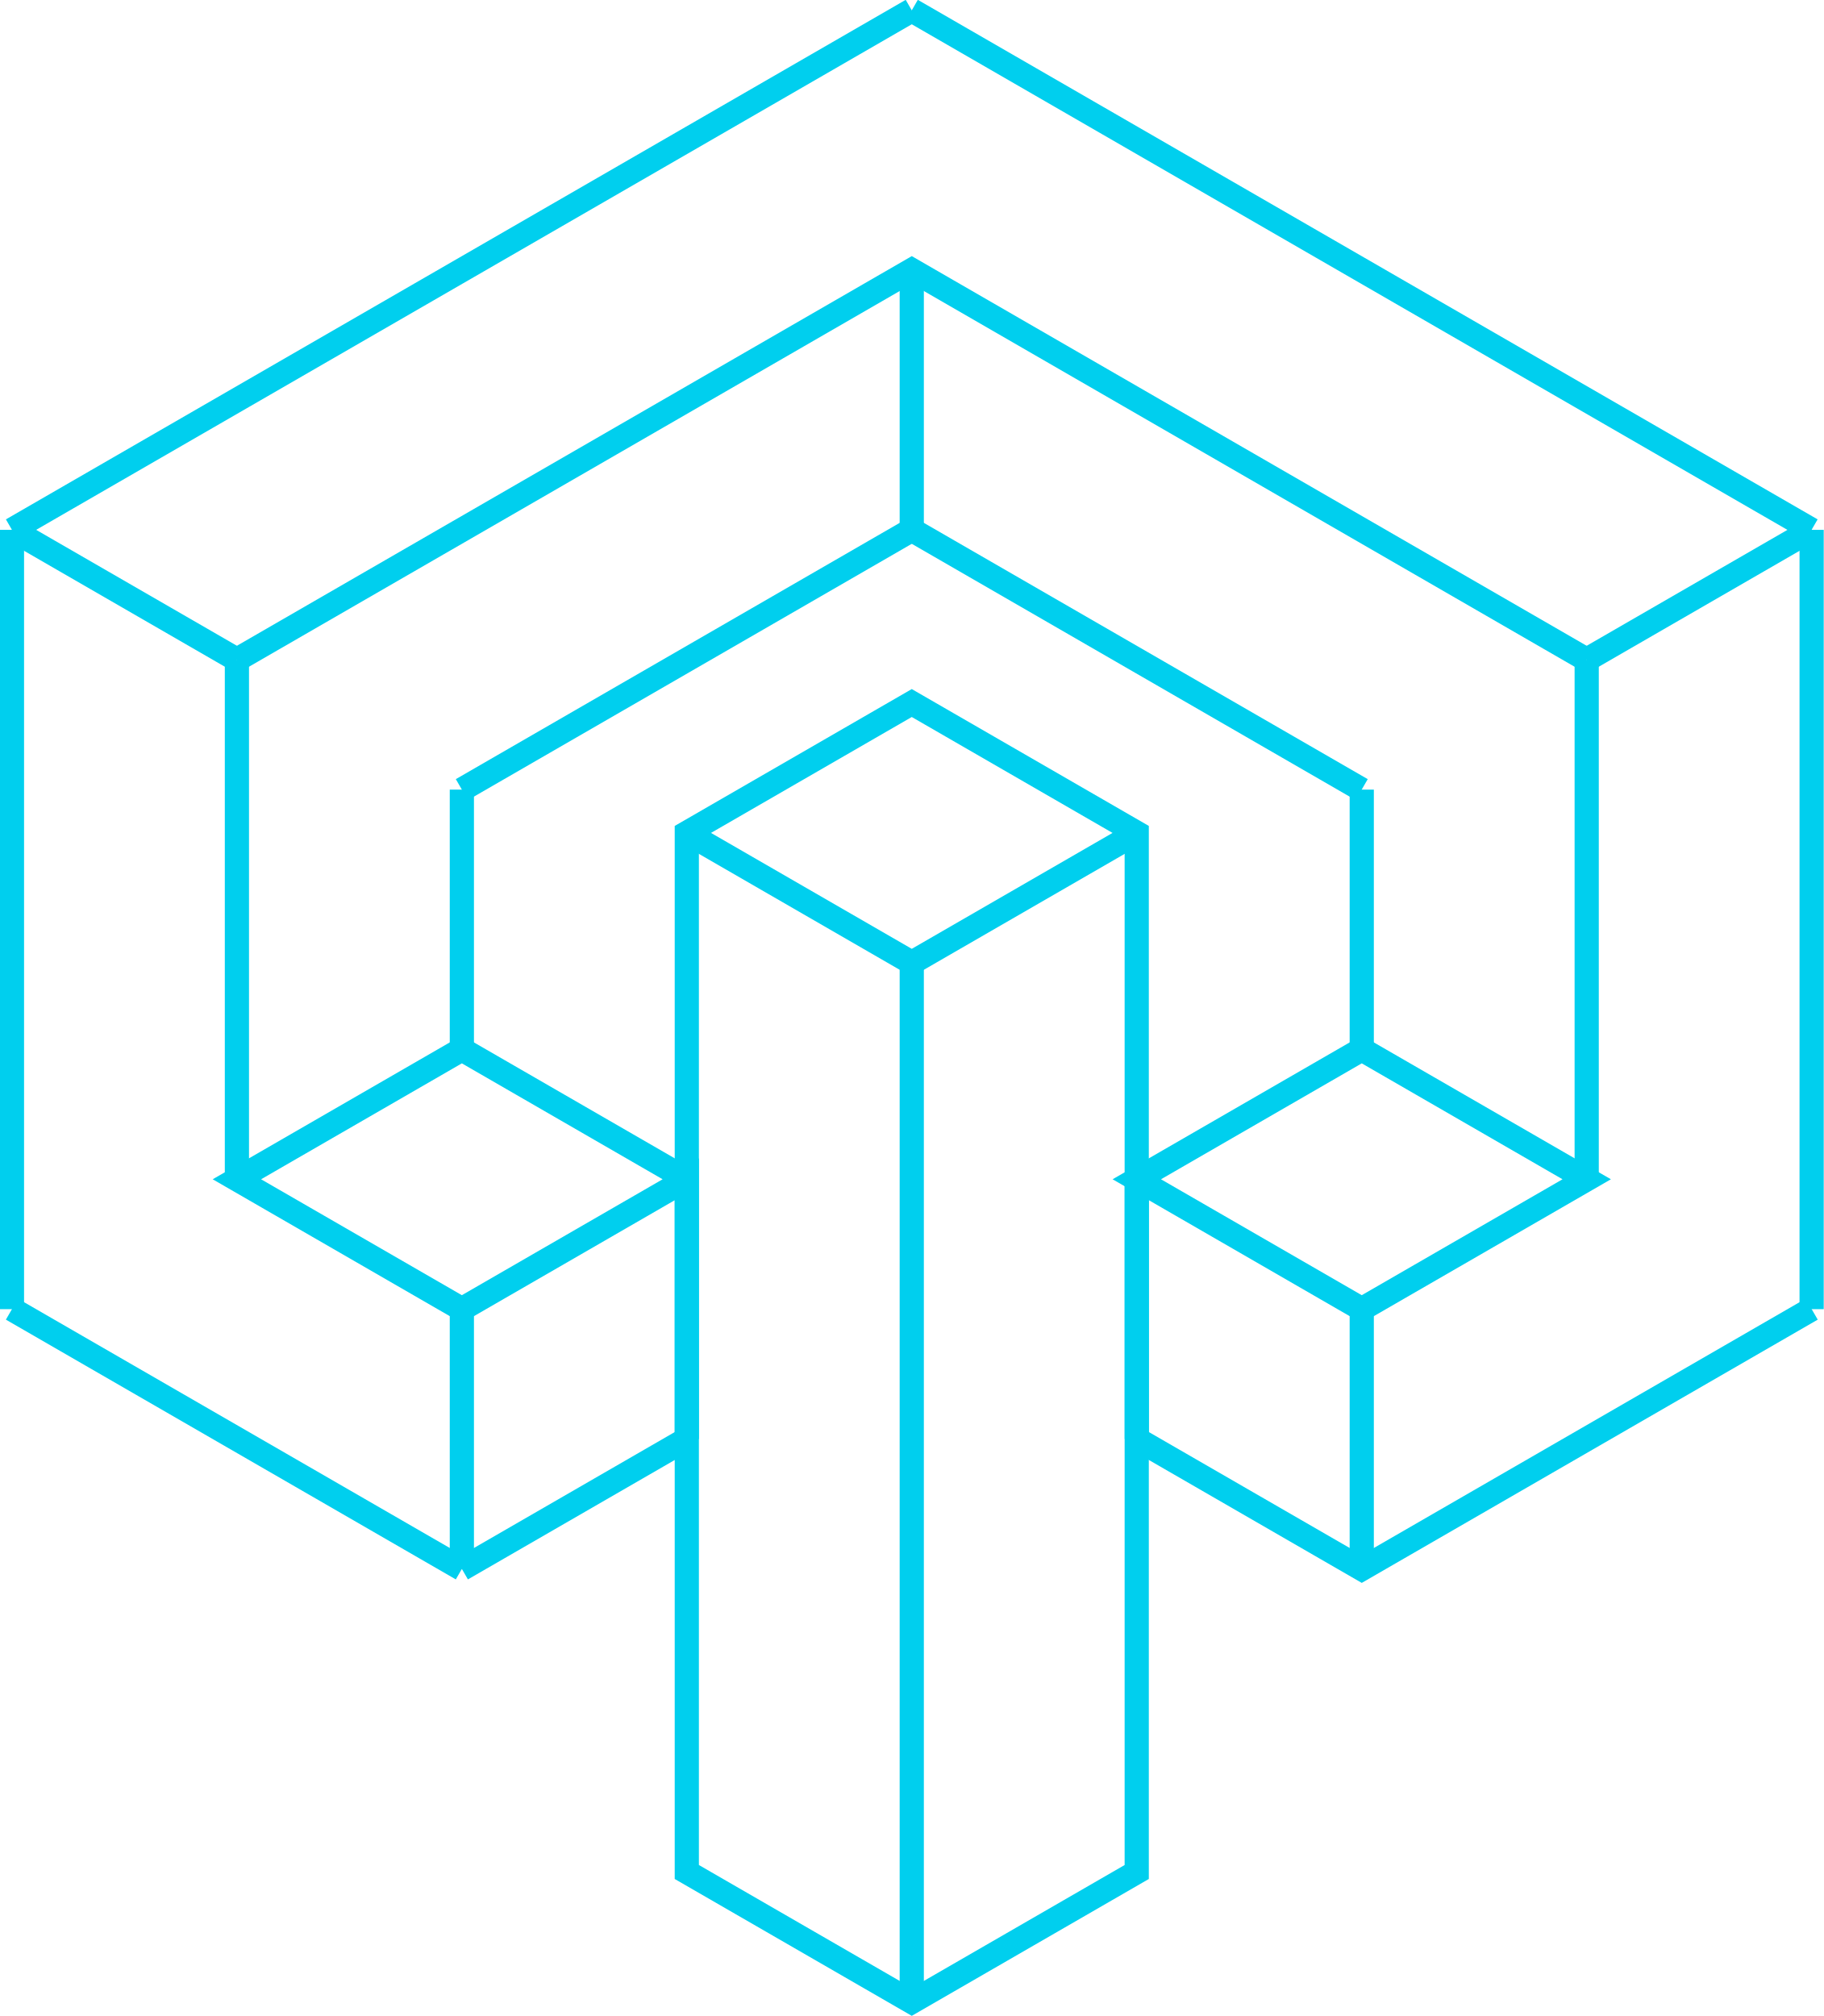
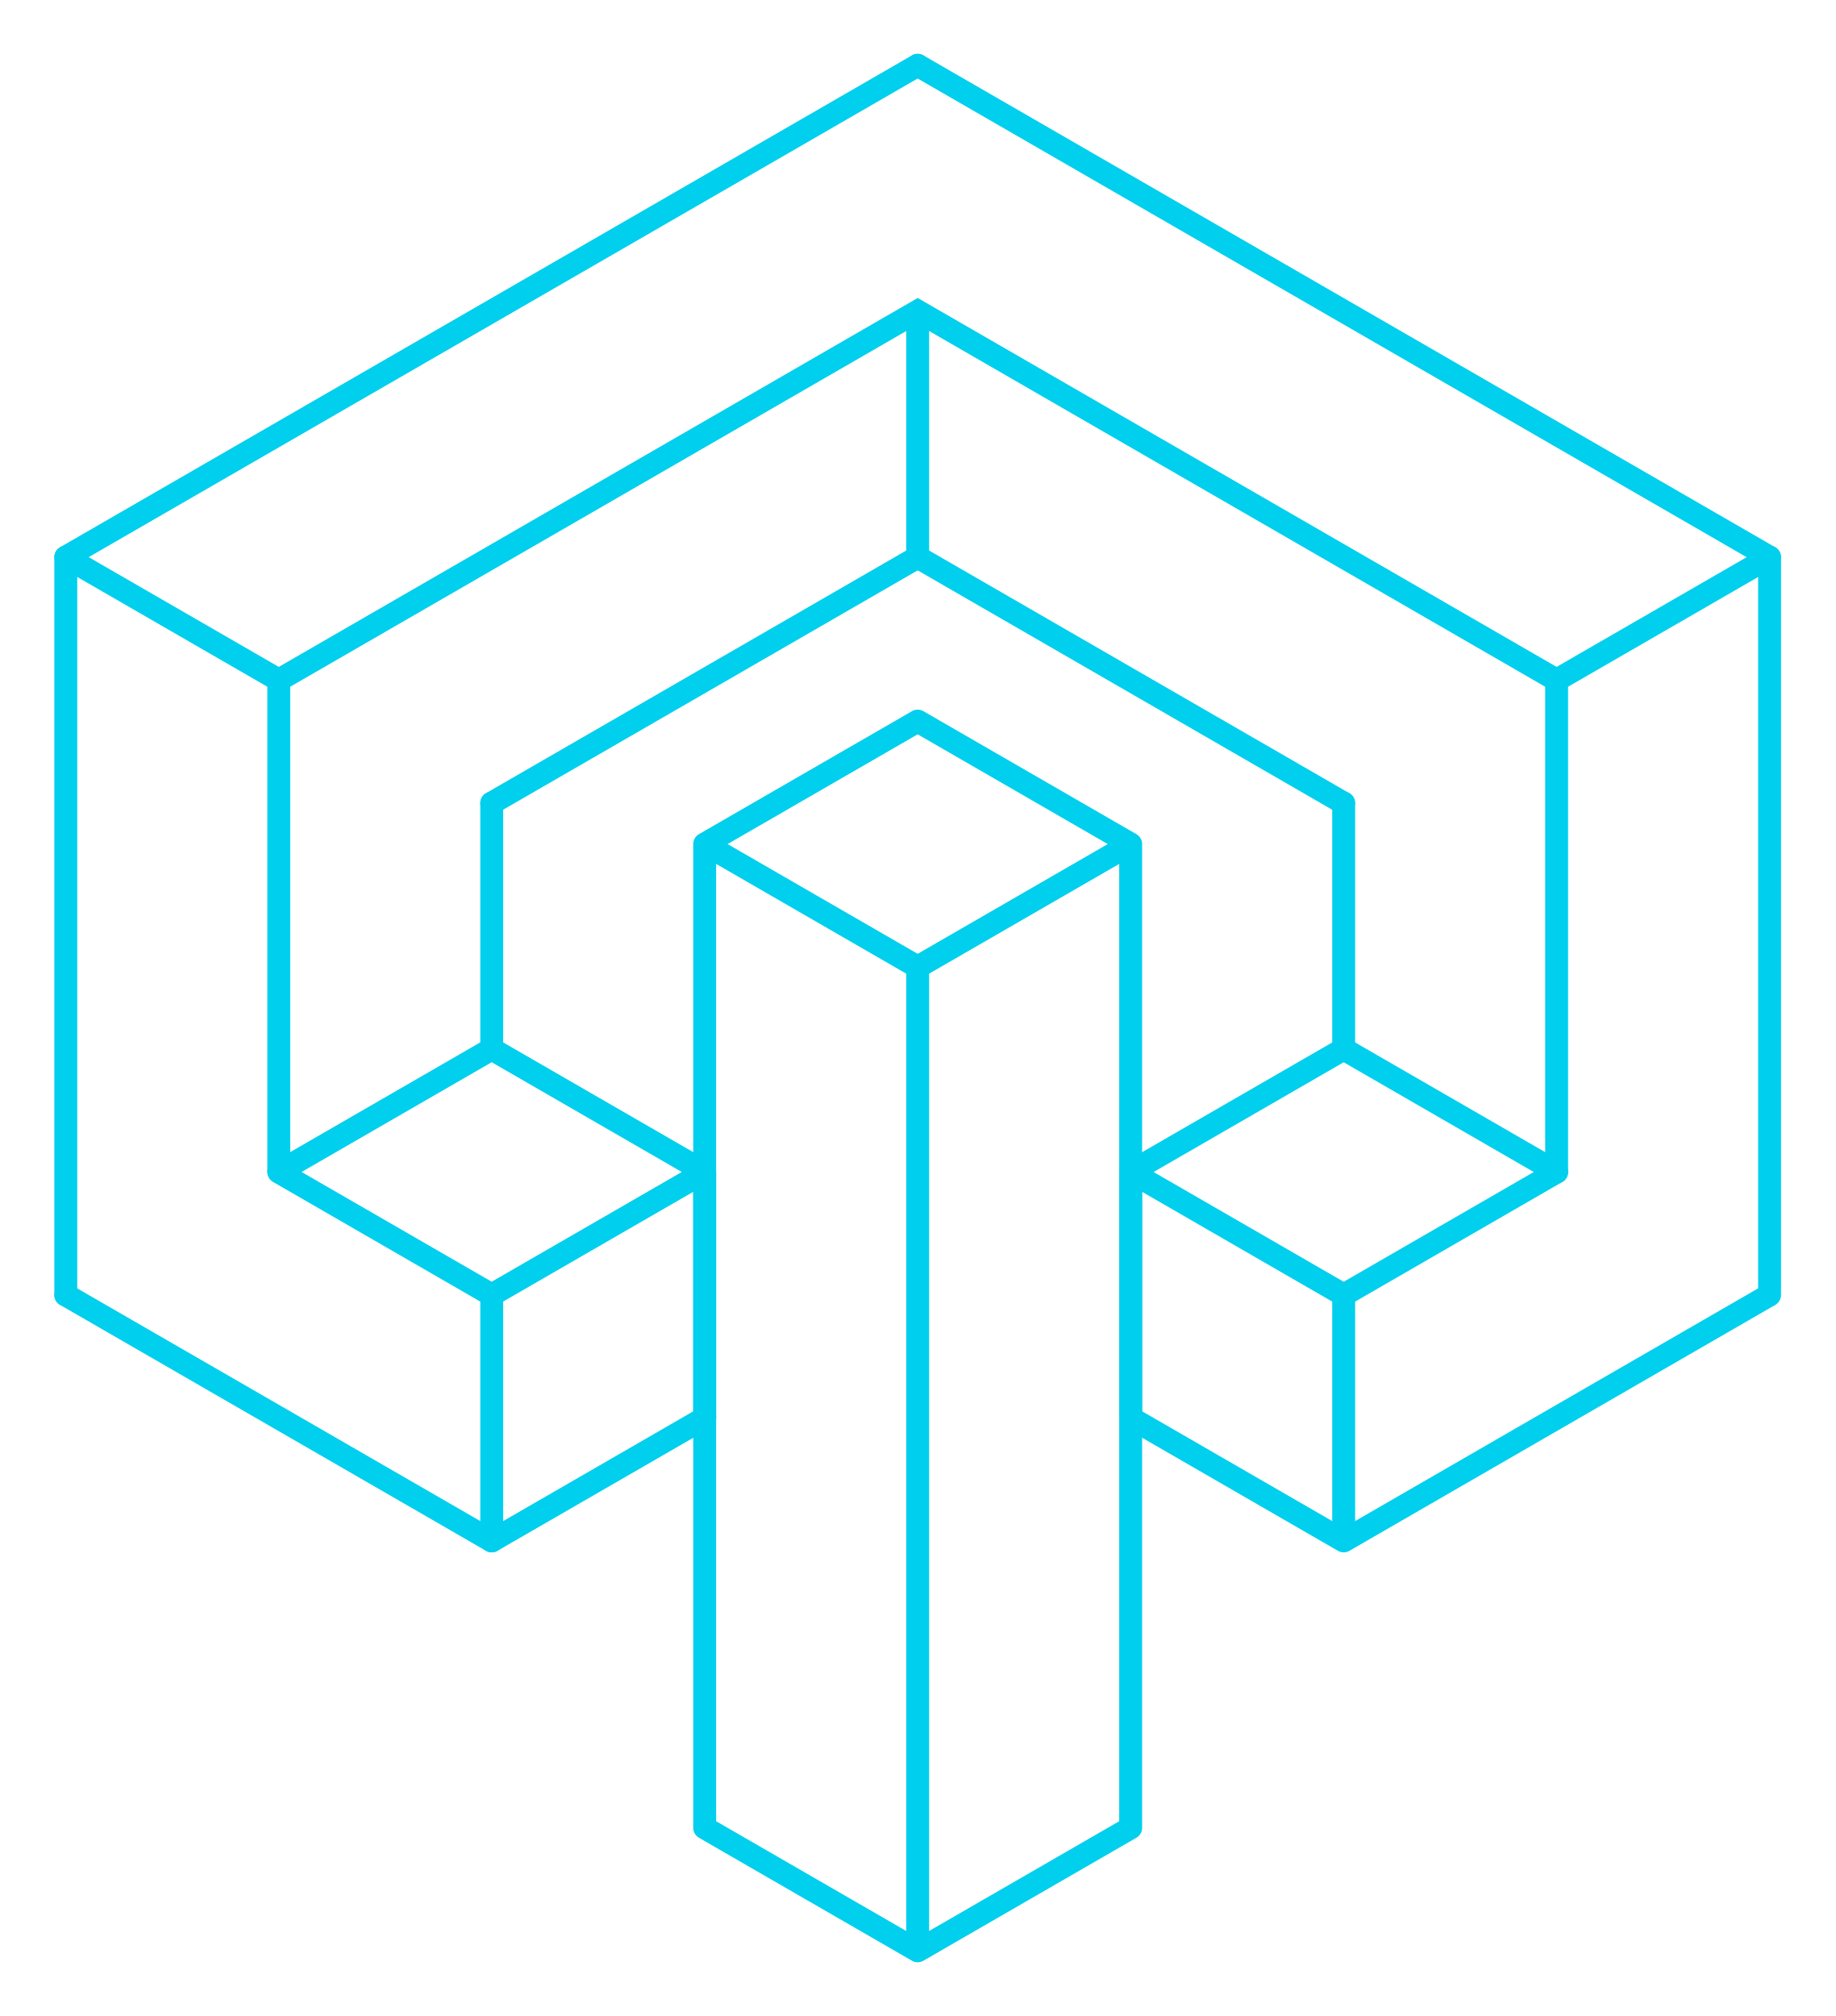
- <svg xmlns="http://www.w3.org/2000/svg" width="172.17" height="190.3" version="1.1" viewBox="0 0 45.552 50.35">
-   <g transform="translate(-83.057 -69.23)">
-     <g transform="matrix(.21626 0 0 .21626 145.16 123.12)" fill="none" stroke="#00cfee" stroke-width="2.794">
-       <g transform="translate(8.6603 -175)">
-         <path d="m-242.49 107 25.981-15" />
-         <path d="m-216.51 92v-30l-25.981 15-25.981-15 25.981-15 25.981 15" />
-         <path d="m-268.47 62v-60" />
-         <path d="m-242.49 107-51.962-30" />
-         <path d="m-242.49 77v30" />
-         <path d="m-294.45 77v-90" />
-         <path d="m-294.45-13 25.981 15" />
-         <path d="m-242.49 47v-30" />
-         <path d="m-268.47 2 77.942-45 77.942 45" />
-         <path d="m-294.45-13 103.92-60" />
-         <path d="m-242.49 17 51.962-30" />
-         <path d="m-190.53-43v30" />
-         <path d="m-190.53-13 51.962 30" />
-         <path d="m-190.53-73 103.92 60" />
-         <path d="m-112.58 2 25.981-15" />
-         <path d="m-138.56 17v30" />
-         <path d="m-138.56 47-25.981 15 25.981 15 25.981-15z" />
-         <path d="m-112.58 2v60" />
-         <path d="m-164.54 62v30" />
-         <path d="m-164.54 92 25.981 15 51.962-30" />
-         <path d="m-86.603-13v90" />
-         <path d="m-138.56 77v30" />
-       </g>
-       <path d="m-207.85-33 25.981 15 25.981-15v-120l-25.981-15-25.981 15z" />
-       <path d="m-207.85-153 25.981 15 25.981-15" />
-       <path d="m-181.87-138v120" />
+ <svg xmlns="http://www.w3.org/2000/svg" width="183" height="201" version="1.1" viewBox="0 0 48.417 53.181" id="svg60">
+   <defs id="defs64" />
+   <g transform="translate(-83.04937,-66.34843)" id="g58">
+     <g id="g947" transform="translate(1.429403,-1.417384)">
+       <path id="path4" d="m 94.592,108.414 5.619,-3.244" style="fill:none;stroke:#00cfee;stroke-width:0.604;stroke-linecap:round" />
+       <path id="path6" d="m 100.21,105.17 v -6.488 l -5.619,3.244 -5.619,-3.244 5.619,-3.244 5.619,3.244" style="fill:none;stroke:#00cfee;stroke-width:0.604;stroke-linecap:butt;stroke-linejoin:round" />
+       <path id="path8" d="M 88.974,98.683 V 85.707" style="fill:none;stroke:#00cfee;stroke-width:0.604" />
+       <path id="path10" d="M 94.592,108.414 83.355,101.927" style="fill:none;stroke:#00cfee;stroke-width:0.604;stroke-linecap:round" />
+       <path id="path12" d="m 94.592,101.927 v 6.488" style="fill:none;stroke:#00cfee;stroke-width:0.604" />
+       <path id="path14" d="M 83.355,101.927 V 82.463" style="fill:none;stroke:#00cfee;stroke-width:0.604;stroke-linecap:round" />
+       <path id="path16" d="m 83.355,82.463 5.619,3.244" style="fill:none;stroke:#00cfee;stroke-width:0.604" />
+       <path id="path18" d="m 94.592,95.439 v -6.488" style="fill:none;stroke:#00cfee;stroke-width:0.604;stroke-linecap:round" />
+       <path id="path20" d="m 88.974,85.707 16.856,-9.732 16.856,9.732" style="fill:none;stroke:#00cfee;stroke-width:0.604;stroke-linecap:round" />
+       <path id="path22" d="M 83.355,82.463 105.829,69.488" style="fill:none;stroke:#00cfee;stroke-width:0.604;stroke-linecap:round" />
+       <path id="path24" d="m 94.592,88.951 11.237,-6.488" style="fill:none;stroke:#00cfee;stroke-width:0.604;stroke-linecap:round" />
+       <path id="path26" d="m 105.829,75.975 v 6.488" style="fill:none;stroke:#00cfee;stroke-width:0.604" />
+       <path id="path28" d="m 105.829,82.463 11.237,6.488" style="fill:none;stroke:#00cfee;stroke-width:0.604;stroke-linecap:round" />
+       <path id="path30" d="m 105.829,69.488 22.474,12.976" style="fill:none;stroke:#00cfee;stroke-width:0.604;stroke-linecap:round;stroke-miterlimit:4;stroke-dasharray:none" />
+       <path id="path32" d="m 122.686,85.707 5.619,-3.244" style="fill:none;stroke:#00cfee;stroke-width:0.604" />
+       <path id="path34" d="m 117.068,88.951 v 6.488" style="fill:none;stroke:#00cfee;stroke-width:0.604;stroke-linecap:round" />
+       <path id="path36" d="m 117.068,95.439 -5.619,3.244 5.619,3.244 5.619,-3.244 z" style="fill:none;stroke:#00cfee;stroke-width:0.604;stroke-linecap:butt;stroke-linejoin:round" />
+       <path id="path38" d="m 122.686,85.707 v 12.976" style="fill:none;stroke:#00cfee;stroke-width:0.604;stroke-linecap:round" />
+       <path id="path40" d="m 111.449,98.683 v 6.488" style="fill:none;stroke:#00cfee;stroke-width:0.604" />
+       <path id="path42" d="m 111.449,105.17 5.619,3.244 11.237,-6.488" style="fill:none;stroke:#00cfee;stroke-width:0.604;stroke-linejoin:round" />
+       <path id="path44" d="m 128.304,82.463 v 19.463" style="fill:none;stroke:#00cfee;stroke-width:0.604;stroke-linecap:round" />
+       <path id="path46" d="m 117.068,101.927 v 6.488" style="fill:none;stroke:#00cfee;stroke-width:0.604" />
+       <path d="m 100.21,115.983 5.619,3.244 5.619,-3.244 v -25.951 l -5.619,-3.244 -5.619,3.244 z" id="path50" style="fill:none;stroke:#00cfee;stroke-width:0.604;stroke-linecap:round;stroke-linejoin:round" />
+       <path d="m 100.21,90.032 5.619,3.244 5.619,-3.244" id="path52" style="fill:none;stroke:#00cfee;stroke-width:0.604;stroke-linejoin:round" />
+       <path d="m 105.829,93.276 v 25.951" id="path54" style="fill:none;stroke:#00cfee;stroke-width:0.604" />
    </g>
  </g>
</svg>
